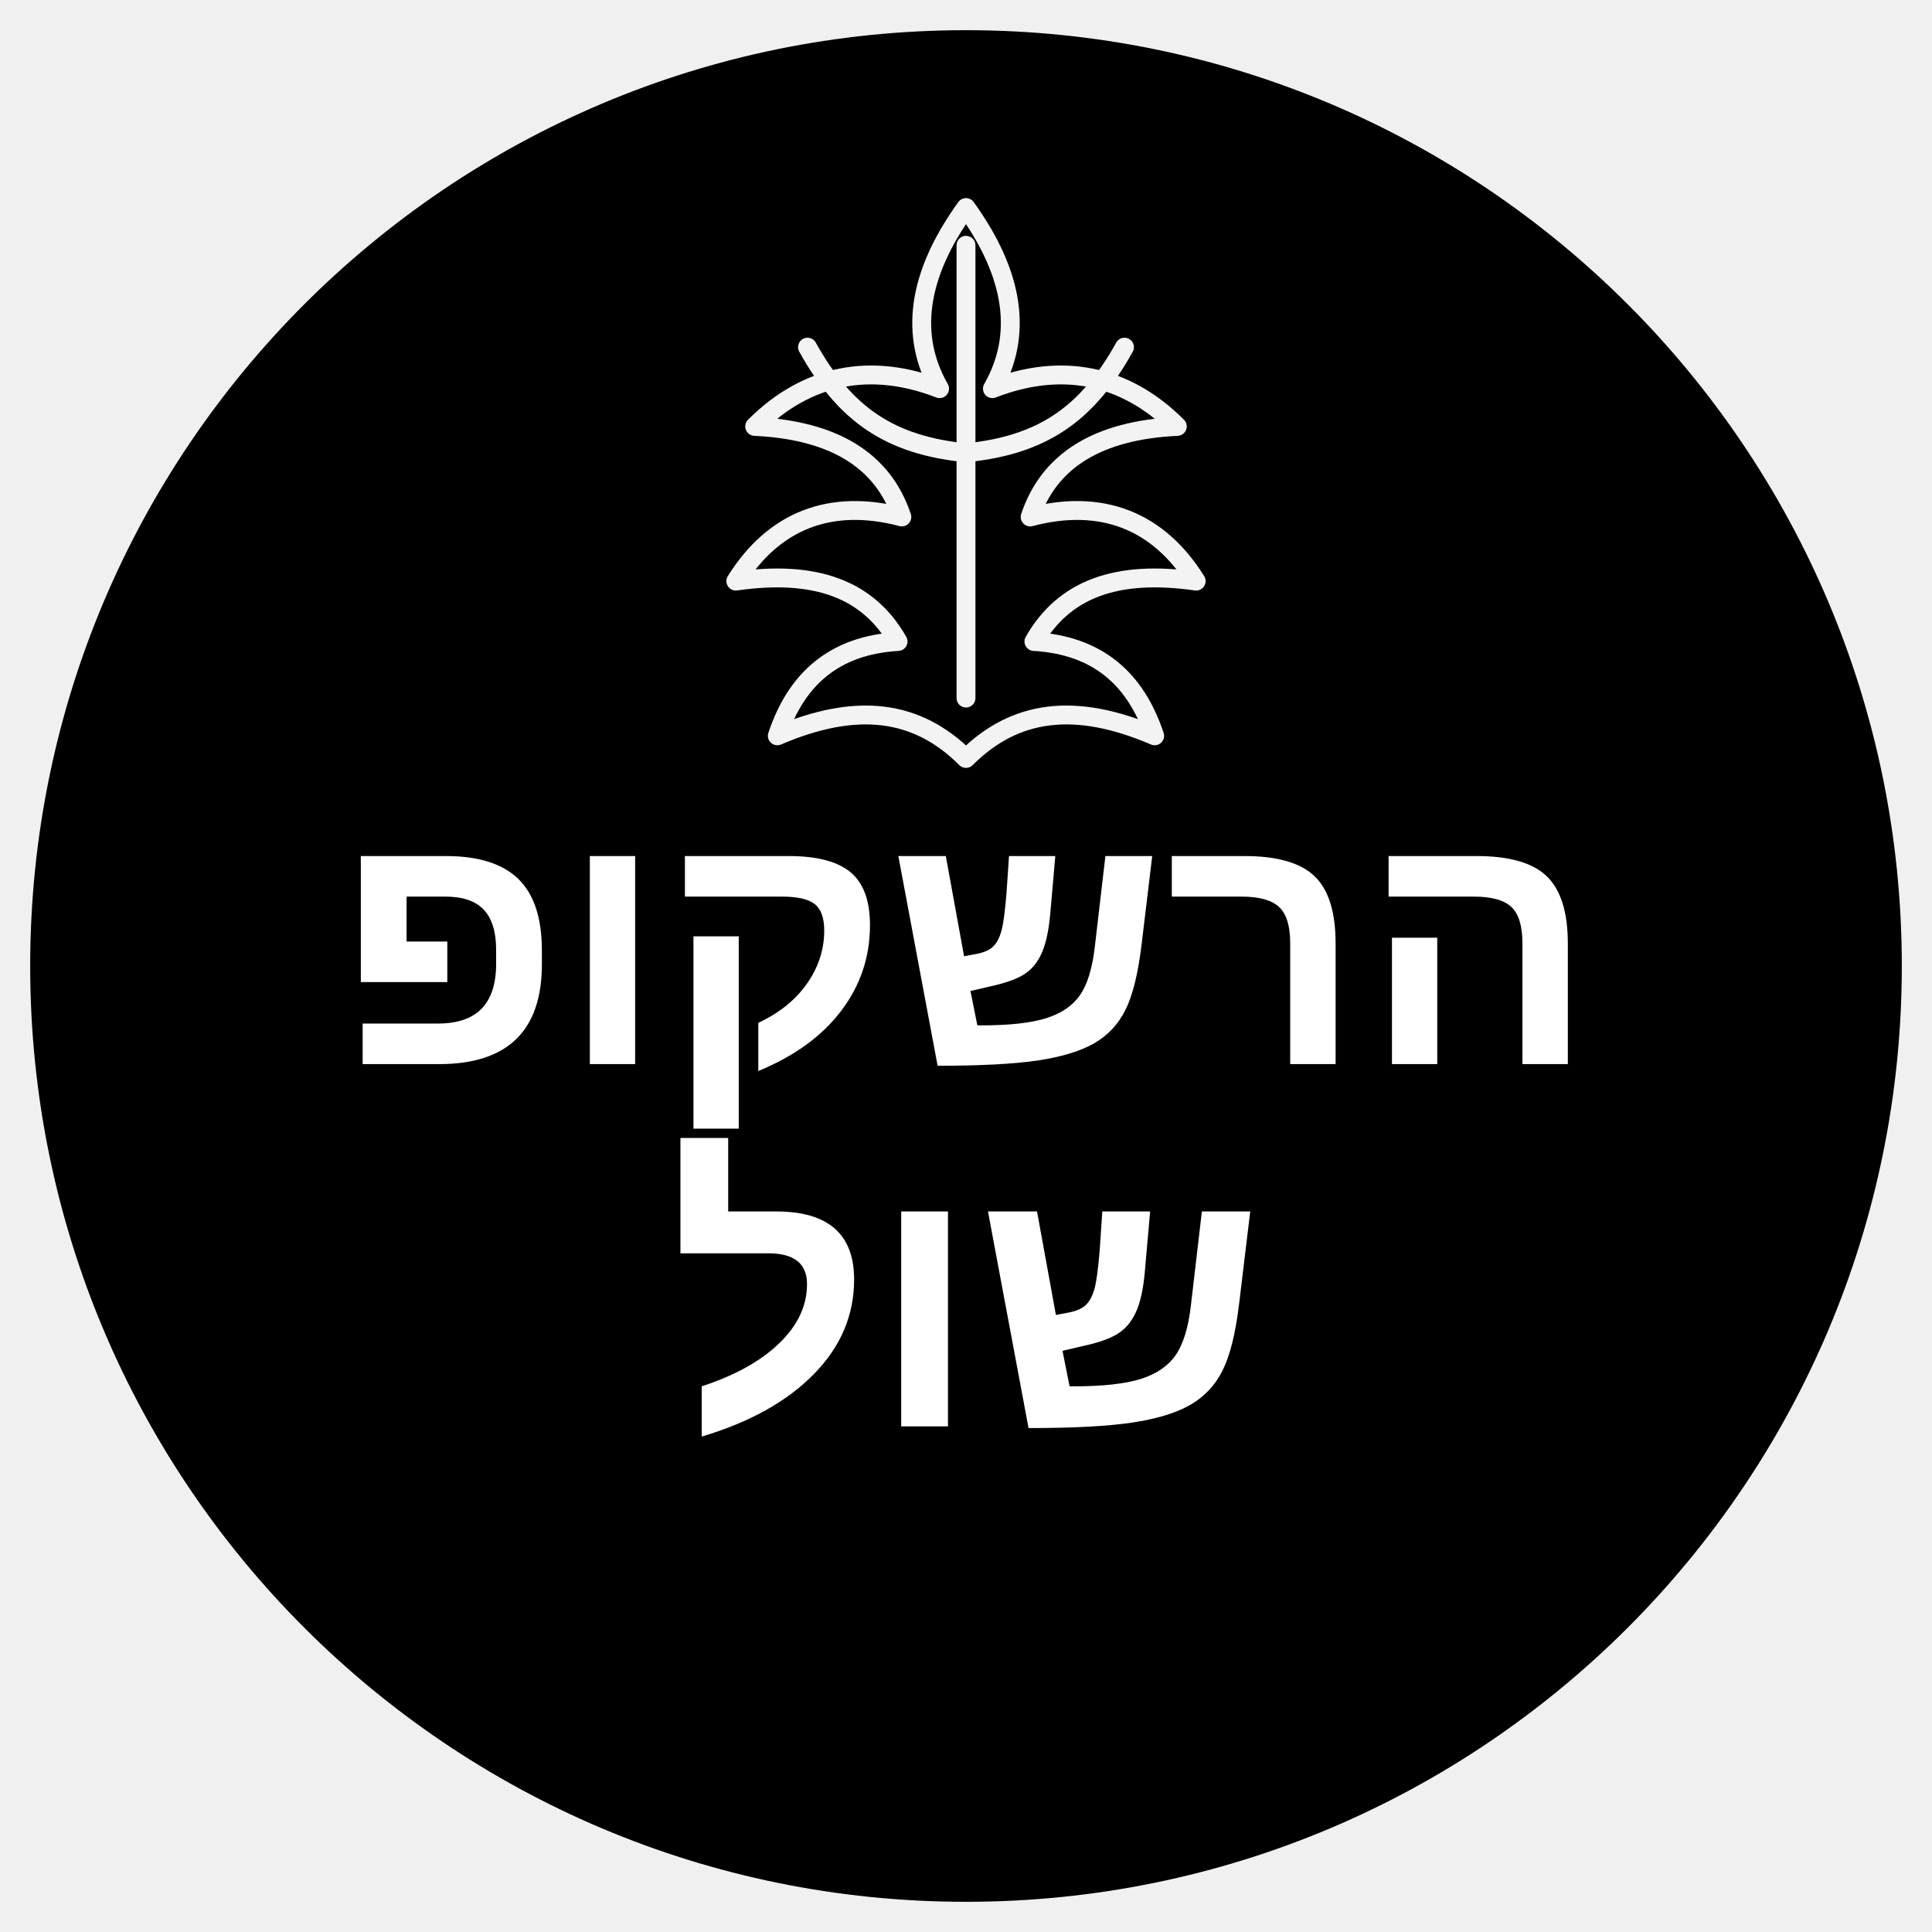
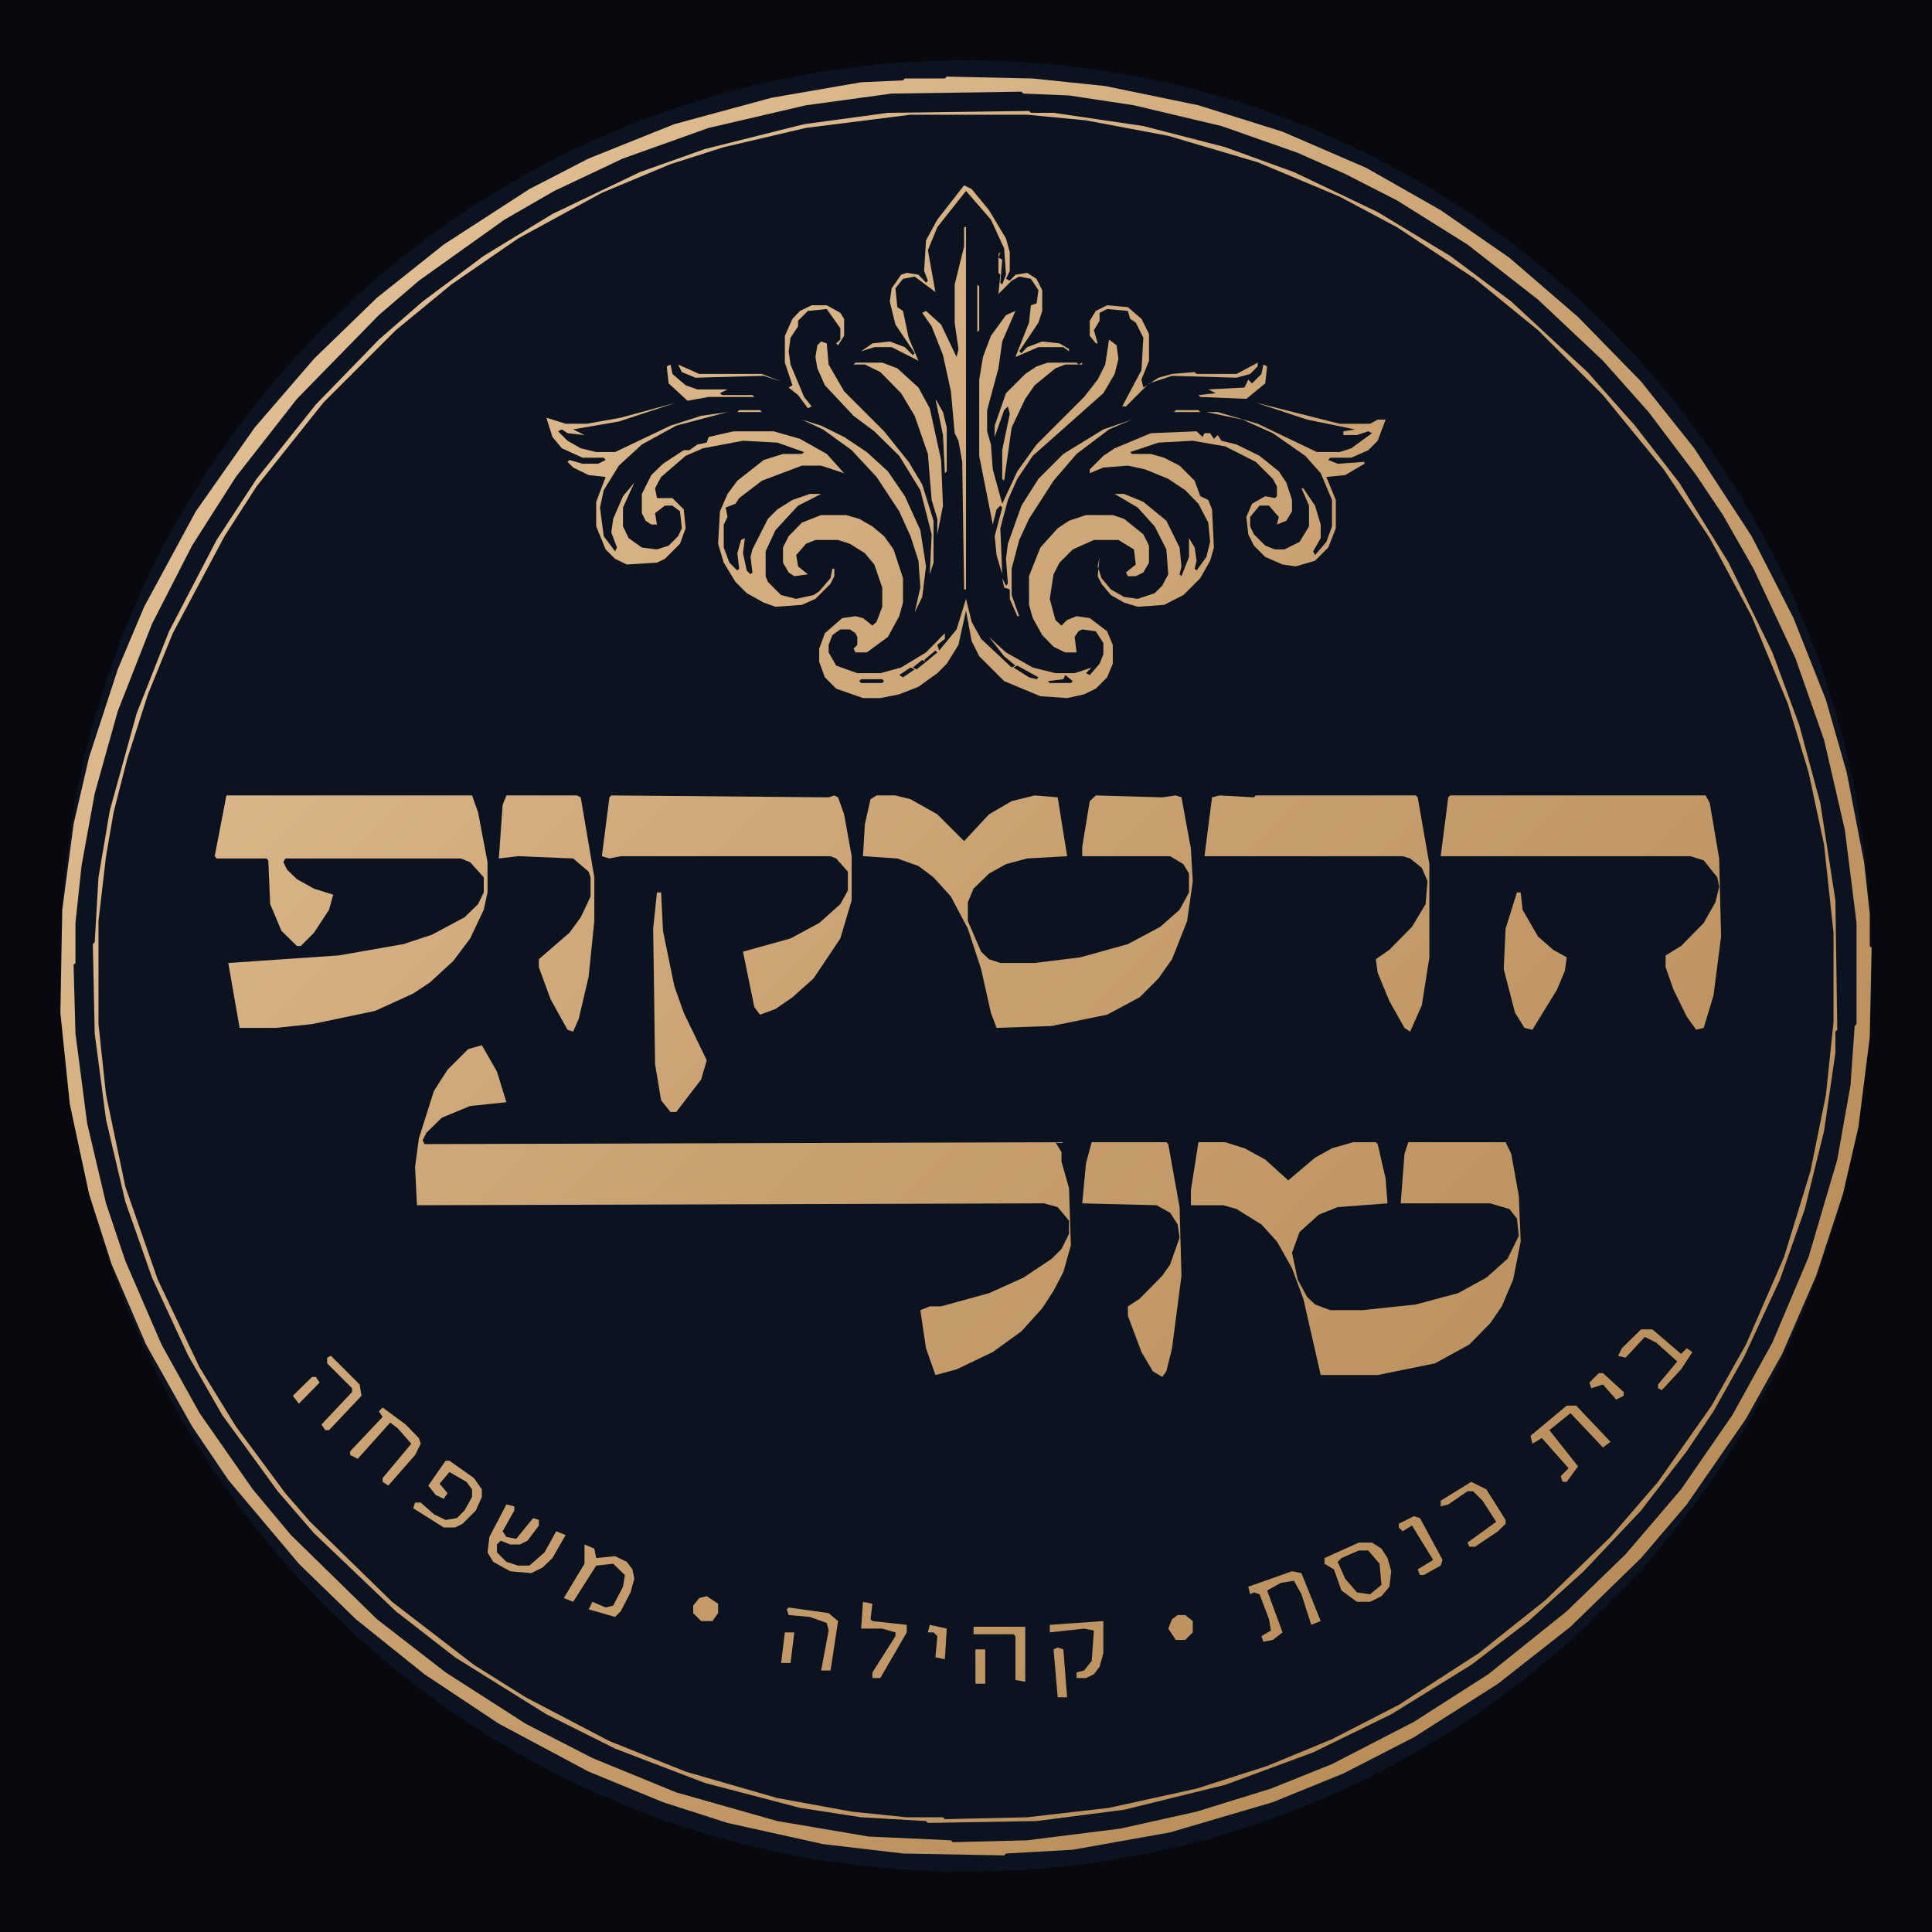
<svg xmlns="http://www.w3.org/2000/svg" viewBox="0 0 512 512">
-   <circle cx="256" cy="256" r="248" fill="#000" />
-   <g fill="none" stroke="#fff" stroke-width="5" stroke-linecap="round" stroke-linejoin="round" opacity=".95">
-     <path d="M256 55c-13 18-15 34-7 48-18-7-35-4-49 10 21 1 34 9 39 24-19-5-34 1-44 17 21-3 35 2 43 16-17 1-27 10-32 25 21-9 37-7 50 6 13-13 29-15 50-6-5-15-15-24-32-25 8-14 22-19 43-16-10-16-25-22-44-17 5-15 18-23 39-24-14-14-31-17-49-10 8-14 6-30-7-48z" />
-     <path d="M256 65v120M214 92c10 18 22 26 42 28m42-28c-10 18-22 26-42 28" />
-   </g>
-   <g fill="#fff" font-family="Arial, sans-serif" font-weight="800" text-anchor="middle">
-     <text x="256" y="282" font-size="91" direction="rtl">הרשקופ</text>
-     <text x="256" y="378" font-size="94" direction="rtl">שול</text>
-   </g>
+   <defs>
+     <linearGradient id="g" x1="0" y1="0" x2="1" y2="1">
+       <stop offset="0" stop-color="#e9c9a0" />
+       <stop offset=".5" stop-color="#c9a070" />
+       <stop offset="1" stop-color="#b08550" />
+     </linearGradient>
+   </defs>
+   <rect width="512" height="512" fill="#07090f" />
+   <circle cx="256" cy="256" r="240" fill="#0b1220" />
+   <path fill="url(#g)" fill-rule="evenodd" d="M258.5 437.1L258.5 446.2L261.1 446.2L261.1 437.1ZM280.3 436.6L279.2 437.1L280.3 449.8L282.8 449.8L281.8 437.1ZM208 432.6L207 440.7L209.5 440.7L210.5 432.6ZM258 431.1L258 433.1L268.6 433.1L269.1 433.6L269.1 445.2L271.7 445.7L271.7 431.1ZM246.4 430.6L245.9 432.6L247.4 432.6L248.4 433.6L247.9 439.2L250.4 439.7L250.9 431.6ZM292.4 429.6L278.2 430.6L278.2 432.6L287.3 431.6L289.9 432.1L289.3 440.2L287.3 442.7L285.3 443.2L285.3 444.7L287.8 444.7L289.9 443.7L291.4 441.7L292.4 438.1ZM312.1 428L310.6 429.1L309.6 431.6L311.6 434.6L314.1 434.6L316.1 432.6L316.1 429.6L314.1 428.0ZM209 426L208.5 426.5L209 428L214.6 428.5L219.1 430.1L219.6 432.1L217.6 442.7L220.1 442.7L222.1 429.6L219.6 427.5ZM228.7 424.5L228.2 431.6L233.8 431.6L237.3 432.6L237.3 433.6L231.2 443.2L231.2 444.7L233.3 444.7L240.3 432.6L240.3 430.6L231.2 429.6L230.7 429.1L231.2 425.0ZM185.3 423.5L183.7 425.5L183.7 427.5L185.8 429.6L188.8 429.6L190.3 427.5L190.3 425L187.3 423.0ZM344.9 416.9L342.4 416.4L330.8 420.5L331.3 422.5L332.3 422L333.8 422.5L336.3 429.1L336.8 432.1L334.3 433.6L334.8 435.1L337.3 434.6L339.9 432.6L335.8 421.5L339.4 419.5L342.9 418.9L344.9 422.5L347.5 430.6L350 429.6ZM154.9 409.3L154.9 414.4L149.4 423.5L151.9 424.5L158 414.9L162.5 414.4L165.6 417.4L165.1 420.5L162.5 425.5L160.5 426L157 424.5L156 426.5L163 428.5L164.5 427L167.1 422L168.1 418.4L167.6 415.9L166.1 413.9L163 412.4L158 412.9L157.5 410.4ZM351 412.9L351 414.4L353.5 415.9L355.5 421.5L359.6 424.5L363.1 424.5L366.1 423L368.2 420.5L368.7 416.4L367.7 412.9L366.1 410.4L363.6 408.8L360.1 408.8ZM355.5 412.9L360.1 410.9L362.6 410.9L365.6 414.4L366.1 420L363.1 422.5L359.6 422L356.5 418.4L354.5 413.9ZM374.7 401.8L370.7 403.8L370.7 404.8L371.7 405.8L374.2 404.3L379.8 413.4L375.7 415.9L376.3 417.4L377.3 417.4L381.8 414.9L382.3 413.4L376.3 402.3ZM134.2 398.7L129.7 407.3L129.2 411.4L130.7 413.9L135.2 416.4L140.8 416.9L143.8 415.4L146.4 412.9L149.9 406.8L147.4 405.8L144.3 411.4L140.3 414.9L137.3 414.9L134.2 413.9L131.7 411.4L131.7 409.3L132.7 408.3L135.2 409.3L137.8 409.3L139.8 408.3L142.8 404.3L142.8 402.8L141.3 402.3L136.8 407.8L134.2 407.3L133.2 405.8L136.3 400.3L136.3 399.2ZM389.9 392.7L381.8 397.7L381.8 399.2L383.8 398.7L388.9 395.2L390.4 395.2L392.9 397.7L396.5 403.3L388.9 408.8L389.4 409.9L390.9 409.9L397 405.8L399 403.8L399 402.8L393.9 394.7ZM118.1 387.1L113.5 393.7L115.5 396.2L117.6 397.2L118.6 395.7L116.5 393.2L119.1 390.1L123.6 392.7L125.1 394.7L125.1 396.7L123.1 400.3L121.1 402.3L118.1 402.8L115 401.3L111.5 398.2L110 398.2L109.5 399.7L117.6 404.8L120.6 404.8L122.6 403.8L126.1 400.3L127.7 396.7L127.7 394.7L125.6 391.7L119.1 387.1ZM101.4 373L100.4 374L101.4 375.5L92.8 384.6L92.8 385.6L94.8 386.6L103.4 377L105.4 378.5L109 382.6L101.4 391.7L101.4 392.7L102.9 393.7L110 385.6L111.5 382.6L111 381.1L107.5 377.5ZM417.7 372.5L415.2 372.5L405.6 380.5L406.1 382.6L408.6 381.1L415.7 389.1L413.6 391.2L414.1 392.7L415.2 392.7L418.2 388.6L410.6 379L416.2 374.5L424.8 383.6L426.8 382.1ZM83.7 364.9L82.7 364.9L77.6 369.9L79.2 372L84.7 366.4ZM421.2 366.4L421.7 367.9L424.8 366.9L428.3 370.9L430.3 369.9L430.3 368.9L424.8 363.9L423.7 363.9ZM87.7 359.3L86.7 359.8L86.7 361.3L93.3 367.9L93.3 368.9L85.2 377.5L86.2 379L87.2 379L95.8 369.9L95.3 366.9ZM434.9 352.3L429.8 357.3L428.8 359.3L430.8 359.8L435.9 354.3L438.9 355.8L444.5 360.8L439.4 366.9L439.4 367.9L440.4 368.4L445.5 362.9L448.5 358.3L447 357.3L445.5 358.8L437.9 352.3ZM317.6 302.7L315.6 315.4L315.6 319.4L324.2 319.4L327.7 320.4L334.3 324.5L338.4 329L342.4 336.1L345.4 344.2L350 364.4L365.1 364.4L380.3 361.3L389.4 356.3L394.9 350.7L398 346.2L401 339.1L403 329L402.5 316.9L400.5 305.8L399 302.7L373.2 302.7L372.2 305.8L371.2 318.9L394.9 318.9L400 320.4L402 322.9L402.5 327.5L399.5 333.6L393.9 338.6L386.4 342.7L375.2 345.7L361.1 347.2L352.5 347.2L348.5 345.7L346.4 343.7L343.9 339.1L342.4 332L344.4 326.5L349.5 321.9L354.5 319.9L367.7 318.9L367.2 312.3L365.1 303.2L364.6 302.7L358.6 302.7L353 304.3L348.5 306.8L341.4 312.8L335.3 307.3L329.8 304.3L324.7 302.7ZM289.3 302.7L287.8 308.3L286.8 318.9L306.5 319.4L310.1 321.4L312.1 324.5L312.6 328L310.1 335.1L308 338.1L302 344.2L298.9 346.2L298.9 348.7L302.5 358.3L305.5 363.4L308 364.9L309.1 363.4L310.6 357.3L313.1 338.1L312.6 319.9L309.6 303.2L309.1 302.7ZM111 301.7L110 309.3L110.5 319.4L276.7 318.9L280.3 319.9L283.3 323.5L283.3 327L281.3 331L278.7 333.6L271.2 338.6L262.1 342.7L249.4 346.2L246.4 346.2L243.9 347.2L245.4 357.3L247.9 364.4L253.5 362.9L263.1 358.3L270.7 352.8L276.2 346.7L279.2 342.1L281.8 337.1L283.8 330L283.3 314.9L281.3 307.8L281.3 305.3L279.7 302.7L112.5 303.2L112 302.2L113 300.2L117.1 296.2L124.6 293.1L134.2 292.1L131.7 284L127.7 277L124.1 278L118.6 283.5L115 289.1ZM402 236.5L399 246.1L398.5 256.8L401.5 268.4L404 272.4L406.1 272.9L412.6 262.3L414.7 257.3L415.2 253.7L411.6 251.7L407.6 248.2L403.5 241.1L403 236.5ZM174.1 236.5L173.1 246.1L173.6 282L175.2 291.6L177.7 294.7L179.2 294.7L185.8 286.1L187.3 281L181.2 268.4L178.7 261.3L175.7 246.7L175.2 236.5ZM383.8 211.3L381.8 226.9L448 226.9L451.5 228L455.1 232.5L455.6 235L454.6 239.1L451.5 244.6L445.5 250.7L441.4 253.2L441.4 256.3L443.5 262.3L447 269.4L449.5 272.9L451.5 272.4L454.1 263.8L456.1 248.2L455.6 227.5L453.1 212.8L452 210.8L384.3 210.8ZM321.2 211.3L319.2 226.9L371.7 226.9L373.7 227.5L376.8 230L378.3 233.5L377.8 239.6L374.2 245.6L368.2 251.7L364.6 254.2L365.1 257.8L368.2 265.3L372.2 272.4L373.7 273.4L376.8 266.4L378.8 253.7L378.8 229L375.7 211.3L375.2 210.8L332.8 210.8L332.3 211.3L323.2 210.8ZM230.7 211.8L229.2 218.4L228.7 226.9L237.8 227.5L243.4 229.5L247.4 232.5L252 237.6L256.5 246.1L260 256.8L262.6 268.4L264.1 272.4L278.7 271.9L293.4 268.9L302 264.3L307 259.3L310.6 254.2L314.6 244.1L316.1 233.5L315.6 224.9L313.1 211.3L311.6 210.8L308 211.3L290.4 210.8L288.8 212.3L286.8 224.4L286.8 226.9L310.1 226.9L313.6 229L315.1 231.5L315.1 236.5L312.6 241.1L307.5 245.6L298.9 250.2L286.3 253.7L274.2 255.2L265.1 255.2L262.1 254.2L260 252.2L256.5 244.1L256.5 239.1L258 235.5L262.1 231.5L266.6 229L272.2 227.5L282.8 226.9L280.3 211.3L274.2 210.8L268.1 212.3L262.1 215.8L255.5 222.9L248.4 215.8L241.3 211.8L237.3 210.8L232.3 210.8ZM161.5 211.3L159.5 226.9L161.5 227.5L164.5 226.9L220.1 226.9L221.6 227.5L224.7 231L224.7 236L222.7 239.6L217.1 244.6L209.5 248.7L196.9 252.2L199.9 266.9L201.4 268.9L205.5 267.4L210 264.3L215.6 259.3L222.7 248.7L225.7 238.6L225.7 226.9L223.7 215.8L222.1 211.3L221.1 210.8L219.6 211.3L162 210.8ZM134.2 210.8L133.2 213.3L132.2 227.5L137.3 226.9L151.9 227.5L156 231L156.5 232.5L156.5 237.6L153.9 243.1L150.9 247.2L142.8 254.2L142.8 256.3L145.9 264.8L150.4 272.9L151.9 273.4L153.4 269.9L156 258.8L157.5 244.1L157.5 232.5L153.9 211.3L152.9 210.8ZM60 210.8L56.9 226.9L57.4 227.5L70.6 227.5L71.1 228L71.6 239.6L74.6 246.7L78.7 250.7L79.7 250.7L83.2 247.2L87.2 241.1L88.3 237.1L83.2 235.5L78.7 233L76.1 230.5L75.1 228.5L75.6 227.5L122.1 227.5L124.6 228.5L128.2 232.5L128.2 236.5L126.7 239.6L123.1 243.1L114.5 247.7L106.9 250.2L89.8 253.2L60.5 255.2L63.5 272.4L73.1 272.4L82.7 271.4L99.4 267.9L109.5 263.3L114 260.3L120.1 254.7L124.6 248.7L128.2 241.1L129.2 236.5L129.2 228.5L126.7 215.3L125.1 210.8ZM207.5 145.1L207.5 149.1L209 151.7L210.5 152.7L214.1 152.2L211.5 150.1L211 147.1L213.6 144.1L216.1 143.1L222.1 143.1L225.2 144.1L229.2 146.6L231.7 149.6L233.8 155.7L233.8 160.8L232.3 164.8L231.2 165.8L228.7 163.8L226.7 163.3L223.2 163.8L218.6 167.8L217.1 171.9L217.1 175.4L218.6 179.5L221.6 182.5L228.7 185L233.3 185L238.3 184L243.4 182L248.4 178.4L250.9 175.9L254 170.9L256 161.8L257.5 169.9L259.5 173.9L266.1 180.5L275.7 184.5L282.8 185L287.3 184L290.4 182.5L293.4 179.5L294.9 175.9L294.9 170.9L293.4 167.3L288.8 163.8L285.3 163.3L282.8 164.3L281.3 165.8L279.7 164.3L278.2 158.7L279.2 152.2L280.8 149.1L284.3 145.6L289.9 143.1L296.4 143.1L300.5 145.6L301 149.6L298.4 151.7L298.9 152.7L301 152.7L303 151.7L304.5 149.1L304.5 144.6L303 141.6L297.9 137.5L294.9 136.5L287.8 136.5L283.3 138L280.3 140L275.7 145.1L272.7 152.7L272.7 160.3L273.7 163.8L276.2 168.3L279.2 171.4L282.3 172.9L285.3 172.9L284.8 168.8L285.8 167.3L286.8 166.8L290.4 167.3L292.4 170.4L292.4 173.4L291.4 175.9L288.8 178.9L287.8 178.4L289.3 176.9L284.8 178.4L279.7 178.4L273.7 176.9L266.6 172.9L262.1 168.8L266.1 173.9L269.1 176.4L268.1 176.9L260 169.3L257.5 164.8L256 158.7L253.5 166.8L248.9 172.4L248.4 170.9L250.4 169.3L250.4 167.8L245.4 172.9L238.8 176.9L233.3 178.4L227.2 178.4L221.6 176.4L219.6 172.9L219.6 170.9L220.6 168.3L222.7 166.8L225.2 166.8L226.7 167.8L227.2 168.8L227.2 170.9L226.2 171.9L226.7 172.9L229.7 172.9L235.3 168.8L238.3 163.3L239.3 159.7L239.3 153.2L236.8 145.6L234.3 142.1L231.2 139.5L227.7 137.5L224.2 136.5L217.6 136.5L212.5 138.5L209 142.1ZM227.7 180.5L228.2 180L233.8 180L234.3 180.5L233.8 181L228.2 181.0ZM284.3 180.5L283.8 181L278.2 181L277.7 180.5L281.8 180L282.3 178.9ZM242.4 177.4L239.3 179.5L238.3 178.9L241.3 176.9ZM268.6 176.9L269.6 176.4L275.2 179.5L274.7 180L272.7 179.5ZM245.4 175.4L242.9 177.4L241.9 176.9L244.4 174.9ZM247.9 172.4L248.4 172.9L245.4 175.4L244.9 174.9ZM300 111.2L292.4 113.8L281.8 120.3L275.2 126.9L270.7 134L267.1 144.1L266.6 148.1L267.1 154.7L266.6 155.2L265.6 153.2L266.1 155.7L267.6 156.2L267.6 158.7L269.6 163.3L270.1 163.3L268.1 157.7L268.1 150.7L270.1 143.1L272.7 137.5L279.2 127.4L285.3 120.3L293.9 113.8ZM212.5 111.2L218.1 113.8L225.7 119.3L232.3 126.4L238.3 135.5L241.3 142.1L243.4 148.6L243.9 155.7L242.4 162.3L244.4 158.2L245.4 150.1L243.9 140.5L239.8 131.5L235.3 124.9L229.7 119.8L223.7 115.8L217.6 112.8ZM311.1 109.2L318.1 109.2L317.6 108.7L311.6 108.7ZM195.4 109.2L201.9 109.2L201.4 108.7L195.9 108.7ZM367.2 111.2L365.1 111.2L363.1 112.3L355 112.3L332.8 106.7L346.4 111.2L359.1 113.8L356 114.3L356 115.3L359.6 115.3L362.6 114.3L363.6 114.8L358.1 118.8L355 119.8L349 119.8L333.3 112.3L322.7 109.2L319.7 109.2L329.3 111.2L337.3 114.8L345.9 120.8L350 125.4L353 132.5L353 139.5L351.5 143.6L348.5 147.1L348 146.1L350 142.6L350 139L348.5 134L345.4 129.4L344.9 129.4L346.9 134L346.9 139.5L344.4 143.6L340.4 145.6L337.9 145.6L335.3 144.6L332.3 141.6L331.3 139.5L331.3 137L333.8 134L336.3 134L338.9 137L338.4 139L340.9 138L342.4 135.5L342.4 132.5L340.9 127.9L338.9 124.9L333.8 120.8L327.7 117.8L323.7 116.8L322.7 115.3L321.7 116.3L320.7 114.8L319.2 114.8L318.7 115.8L317.1 114.3L305 114.8L295.4 118.8L292.4 120.8L288.8 124.4L288.8 125.4L292.4 123.9L298.9 123.4L303.5 124.4L309.6 126.9L314.1 129.9L317.6 133.5L320.2 138.5L320.7 143.6L319.7 147.6L317.1 151.2L316.6 150.7L317.1 148.6L316.6 145.1L315.1 142.6L315.1 147.6L313.1 152.7L312.6 152.2L313.1 150.1L312.6 145.1L309.1 138L303 133L297.9 130.9L295.4 130.9L301.5 134.5L306 139.5L309.1 145.6L309.6 152.2L308 155.2L306 157.2L301.5 158.7L297.9 158.2L294.4 156.2L291.9 153.2L290.9 150.1L291.4 147.6L290.9 152.7L291.9 154.7L294.4 157.7L297.9 159.7L301.5 160.8L308.5 160.3L313.6 157.7L318.1 153.2L320.7 148.6L321.7 145.1L321.2 135L320.2 132.5L318.1 131.5L316.6 127.4L312.6 123.4L308.5 121.3L305 120.3L300 120.3L299.5 119.8L307 117.3L316.1 116.8L324.7 118.3L332.8 122.4L337.3 126.9L338.4 128.9L338.4 131.5L337.9 132L335.3 131.5L331.8 133.5L330.3 137L330.8 141.6L332.3 144.6L335.3 147.6L339.9 149.6L343.4 150.1L348.5 148.6L352 145.1L354 140L354 132.5L351.5 126.4L356.5 125.9L361.6 122.9L361.6 122.4L354.5 122.9L352 121.9L352.5 121.3L358.1 121.3L362.6 119.3L365.1 116.8ZM144.8 110.7L146.4 115.8L148.9 118.8L154.4 121.3L160 121.3L160.5 121.9L158.5 122.9L154.4 122.9L150.9 121.9L150.4 122.4L151.9 123.9L156 125.9L160.5 126.4L158 133L158 139.5L160.5 145.6L163 148.1L166.1 149.6L174.1 149.1L176.2 148.1L180.2 144.1L181.7 140L181.2 135L178.2 132L174.1 132L173.6 129.4L175.2 126.4L181.7 120.8L186.3 118.8L196.9 116.8L206 117.3L213.1 119.8L212.5 120.3L207.5 120.3L202.4 121.9L195.4 127.4L192.8 130.9L190.8 135.5L190.3 144.1L191.8 149.1L194.9 154.2L197.9 157.2L202.4 159.7L205.5 160.8L212.5 160.3L216.1 158.7L220.1 154.7L221.1 152.7L221.1 150.7L220.6 150.7L220.1 153.2L217.1 156.7L215.6 157.7L211 158.7L207 157.7L203.5 154.2L202.9 152.7L202.9 146.1L205.5 140.5L211.5 134L217.6 130.9L214.6 130.9L210 132.5L206 135L203.5 137.5L199.4 145.6L198.9 147.6L199.4 151.7L198.9 152.2L197.9 151.2L196.9 146.6L197.4 142.6L196.4 143.1L195.4 146.6L195.9 150.7L195.4 151.2L193.3 149.1L191.8 145.1L191.8 139L192.8 137L192.3 134.5L194.9 133.5L195.9 132L201.9 127.4L212.5 123.4L217.6 123.4L223.7 125.4L219.1 120.3L212 116.3L205 114.3L194.4 114.3L187.8 115.8L187.3 117.3L184.8 117.8L182.7 119.3L181.2 119.3L175.7 122.9L172.6 125.9L170.1 130.9L170.1 136L171.1 138L172.6 139L174.1 139L173.6 136L176.2 134L178.2 134L180.2 135.5L180.7 140L179.7 142.1L177.2 144.6L174.1 145.6L170.1 145.1L166.6 142.6L165.1 139.5L165.1 134.5L168.1 127.9L165.1 131.5L162.5 137.5L162 141.1L163.5 145.1L163 146.1L160 142.1L159 134.5L160 129.9L164 123.4L170.1 117.8L179.2 112.8L192.8 109.2L185.8 110.2L177.7 112.8L163 119.8L158 119.8L153.9 118.8L150.4 116.8L147.9 114.3L148.9 113.8L150.4 114.8L154.9 115.3L151.9 113.8L164 111.7L179.2 106.7L164.5 110.7L155.5 112.3L149.9 112.3ZM247.9 105.7L249.9 115.3L250.4 125.4L250.9 124.9L250.9 113.3L249.9 109.2ZM335.8 97.1L334.8 96.6L334.3 99.1L331.8 101.6L330.8 100.6L329.8 102.7L320.2 103.2L322.2 104.2L317.6 104.7L318.1 105.2L330.3 105.7L331.8 106.7L330.3 105.7L335.3 101.6ZM179.7 96.6L180.7 98.6L184.3 100.1L202.4 99.6L207 101.1L201.9 99.1L185.3 99.1ZM176.7 97.1L177.2 101.6L182.2 106.2L187.8 105.2L199.9 105.2L199.4 104.7L191.3 104.7L190.8 104.2L192.8 103.2L184.8 103.2L181.7 102.1L178.2 99.1L177.7 96.6ZM286.8 96.1L285.8 96.6L285.3 96.1L277.7 96.1L274.7 97.1L271.7 99.1L266.6 104.2L263.6 112.8L263.6 115.8L266.1 108.7L267.1 107.7L267.6 109.7L265.6 119.3L265.6 126.9L266.1 127.4L268.1 113.3L271.7 105.7L274.2 102.1L279.7 97.6L282.3 96.6L286.8 96.6ZM226.7 96.1L226.2 96.6L229.2 96.6L233.3 98.6L238.8 104.2L242.4 110.2L245.9 120.3L246.9 132.5L248.4 137.5L248.4 141.6L249.9 134L249.4 121.9L246.4 108.2L243.4 102.7L237.8 97.6L233.8 96.1ZM217.6 90.5L216.6 91.5L216.1 94.6L216.6 97.6L218.6 102.1L226.2 110.2L231.7 114.3L238.3 120.8L243.9 129.9L246.9 141.6L246.4 152.2L247.4 149.1L247.4 138L244.4 128.4L240.8 122.4L234.3 114.3L223.7 103.7L219.6 96.6L219.1 91.0ZM269.1 82.4L266.6 83.5L262.6 89L260.5 94.6L259.5 100.6L259.5 120.8L263.1 139L264.1 135L265.1 134L265.6 134.5L263.6 142.1L264.1 147.1L265.6 152.2L265.1 140L267.1 132.5L269.6 126.9L273.7 120.8L292.4 104.2L295.4 99.1L296.4 95.1L295.9 91.5L293.9 90L292.9 96.6L290.9 100.6L287.3 105.2L274.7 117.8L269.6 124.9L265.6 133.5L263.1 124.4L262.6 117.8L261.6 114.3L261.6 108.7L264.6 97.6L265.6 90.5ZM288.8 85L288.8 89L290.4 91L290.9 91L289.9 87.5L291.4 85L291.4 82.9L293.4 81.9L298.9 82.4L299.5 84.5L301 85.5L303 89.5L302.5 98.1L297.4 107.7L298.4 107.7L304.5 101.6L310.6 99.6L327.7 100.1L331.3 99.1L333.3 97.1L333.3 96.1L327.7 99.1L317.1 99.1L316.6 98.6L310.6 99.1L307 100.1L303 102.7L302.5 100.6L304.5 95.6L304.5 88.5L302.5 84.5L298.9 81.4L293.4 80.9L290.4 82.4ZM219.1 80.9L215.1 80.9L212 82.4L210 84.5L208 89L208 96.1L210 102.1L209 102.7L211.5 104.7L214.1 108.2L215.1 107.7L213.1 105.2L209.5 96.6L209 93.1L209.5 89.5L211.5 86.5L211.5 85L214.1 82.4L219.1 81.9L222.7 87L222.7 90L221.6 91L222.1 91.5L223.7 89L223.7 84.5L222.7 82.9ZM259 75.4L259 88L259.5 87.5L259.5 75.9ZM255.5 60.2L255.5 65.3L253 75.4L253 85.5L254 92.5L253.5 94.6L249.4 86L245.4 82.4L244.4 82.9L246.9 86.5L249.9 94.1L252 103.7L253 114.8L254 116.8L255 122.4L255.5 156.2L256 156.2L256 60.2ZM228.2 93.1L231.7 92L236.3 92L243.4 95.6L240.8 89.5L239.3 82.4L237.8 81.4L237.3 76.4L239.3 73.9L242.4 73.3L247.9 77.4L245.9 66.3L248.4 60.2L256 50.6L262.6 58.2L266.1 65.8L266.6 72.8L265.6 75.4L265.1 74.9L265.6 68.8L264.6 68.3L265.1 66.8L264.6 67.3L264.6 72.3L265.1 72.8L264.6 77.9L268.1 74.4L270.1 73.3L273.2 73.9L275.2 76.9L274.7 80.4L273.2 80.9L272.7 85.5L269.1 94.6L275.2 92L281.8 92L283.3 93.1L283.3 92.5L280.8 91L276.2 90.5L272.2 92L270.7 93.6L270.1 93.1L275.2 85.5L276.2 82.4L276.2 76.9L274.7 73.9L272.2 72.3L269.1 72.8L267.6 74.4L266.6 73.9L267.6 71.8L267.6 66.8L266.6 63.2L262.1 55.7L257.5 50.1L255.5 49.1L248.4 58.2L245.4 63.7L244.9 71.8L245.9 74.4L245.4 74.9L243.4 72.8L240.3 72.3L238.8 72.8L236.3 76.4L235.8 79.9L237.3 86L242.4 93.6L241.9 94.1L239.8 92L235.8 90.5L231.2 91.0ZM235.3 29.9L213.1 32.9L186.8 39.5L169.6 45.6L146.4 56.7L128.2 67.8L112 79.9L100.4 90L83.7 107.2L68 126.9L57.4 143.1L44.8 167.3L36.2 189.1L29.1 214.8L26.1 232.5L25.1 249.7L24.6 250.2L25.1 273.9L28.1 296.7L33.2 318.4L40.3 338.6L49.9 359.3L58.9 375L73.6 395.2L83.2 406.3L104.9 427L120.6 439.2L144.8 454.3L163 463.4L186.8 472.5L212 479.1L228.2 481.6L245.4 482.6L245.9 483.1L274.7 482.6L297.9 479.6L324.7 473L348 464.4L368.7 454.3L389.9 441.2L405.1 429.6L419.7 416.4L434.9 400.3L447 384.6L454.1 374L462.1 359.8L471.7 339.1L478.3 320.4L483.4 299.7L486.4 279L486.4 273.4L486.9 272.9L486.4 238.6L482.4 212.8L476.8 192.1L469.7 172.9L458.1 149.1L445 127.9L433.3 112.8L420.7 98.6L400.5 79.9L384.3 67.8L365.1 56.2L342.9 45.6L324.7 39L303 33.4L279.2 29.9L273.2 29.9L272.7 29.4ZM241.3 30.4L272.2 30.4L287.8 31.9L309.6 36L333.3 43L355 52.1L370.2 60.2L390.9 73.9L407.6 87.5L424.8 104.7L440.9 124.4L453.1 142.6L464.2 163.3L473.8 186.5L479.3 204.7L483.4 223.9L485.9 247.2L485.9 270.9L483.9 290.1L479.8 310.3L472.8 333.1L462.7 356.3L453.6 372.5L439.4 392.7L426.8 407.3L409.6 424L391.9 438.1L370.7 451.8L353 460.9L335.8 468L317.1 474L293.9 479.1L272.2 481.6L250.4 482.1L249.9 481.6L240.3 481.6L225.7 480.1L206 476.5L181.7 469.5L161.5 461.4L139.3 449.8L125.6 441.2L103.9 424.5L82.2 403.3L75.6 395.7L62.5 378L52.9 362.4L41.8 339.1L33.2 314.4L28.1 290.1L26.1 271.4L26.1 244.1L28.1 226.9L30.1 215.3L33.7 201.2L39.2 184L45.8 167.8L59.5 142.1L68 128.9L85.7 106.7L104.9 87.5L119.6 75.4L137.3 63.2L159.5 51.1L177.7 43.5L191.8 39L213.6 33.9ZM250.9 20.3L250.4 20.8L239.8 20.8L239.3 21.3L228.2 21.8L204.5 25.9L178.7 32.9L156 42L140.3 50.1L117.6 64.8L99.9 78.9L83.2 95.1L67.5 113.3L51.9 135.5L38.2 160.8L31.2 177.4L23.6 200.7L19.5 218.4L16.5 241.1L16 268.4L18.5 292.6L23.6 316.4L29.6 335.1L38.7 356.3L50.9 378L60.5 392.2L79.2 414.4L94.3 429.1L112.5 443.7L132.2 456.8L156 469.5L175.7 477.6L192.8 483.1L218.1 488.7L239.3 491.2L266.1 491.7L266.6 491.2L284.3 490.2L310.1 485.6L337.3 477.6L356 470L374.7 460.4L397 446.2L416.2 431.1L434.9 412.9L447 398.7L462.7 376L472.3 358.8L481.3 338.1L488.4 316.4L492.5 298.7L495.5 274.9L496 251.2L495.5 250.7L495.5 242.1L494 228.5L489.4 204.7L483.9 185.5L475.3 163.8L464.2 142.1L449 118.8L434.9 101.1L418.2 84L400 68.3L381.8 55.7L362.1 44.5L339.9 34.9L317.6 27.9L292.9 22.8L273.7 20.8ZM236.3 24.8L270.7 24.3L271.2 24.8L283.3 25.3L300.5 27.9L323.7 33.4L343.9 40.5L356.5 46.1L370.2 53.1L388.9 64.8L407.6 79.4L424.8 95.6L436.9 109.2L449.5 125.9L456.6 136.5L464.7 150.7L475.8 174.4L483.4 196.1L488.9 219.9L492 244.6L492 271.4L491.5 271.9L490.4 287.6L486.9 307.3L479.3 333.1L469.7 355.8L459.1 375L445.5 394.7L430.8 411.9L415.2 427L394.4 443.7L374.7 456.3L353 467.5L336.8 474L317.1 480.1L296.9 484.6L272.2 487.7L252.5 488.2L252 487.7L230.2 486.7L206 482.6L179.2 475L157 465.9L139.3 456.8L118.1 443.2L99.9 429.1L77.1 406.8L67 394.7L52.9 374.5L42.8 356.3L33.2 334.1L28.1 318.9L23.1 297.7L20 273.9L19.5 255.7L20 255.2L20 244.6L21.6 229.5L25.1 210.3L31.2 188.5L40.3 165.3L50.9 144.6L62.5 126.4L78.7 105.7L100.4 83.5L111 74.4L133.7 58.2L146.9 50.6L165.1 42L187.8 33.9L213.6 27.9Z" />
</svg>
